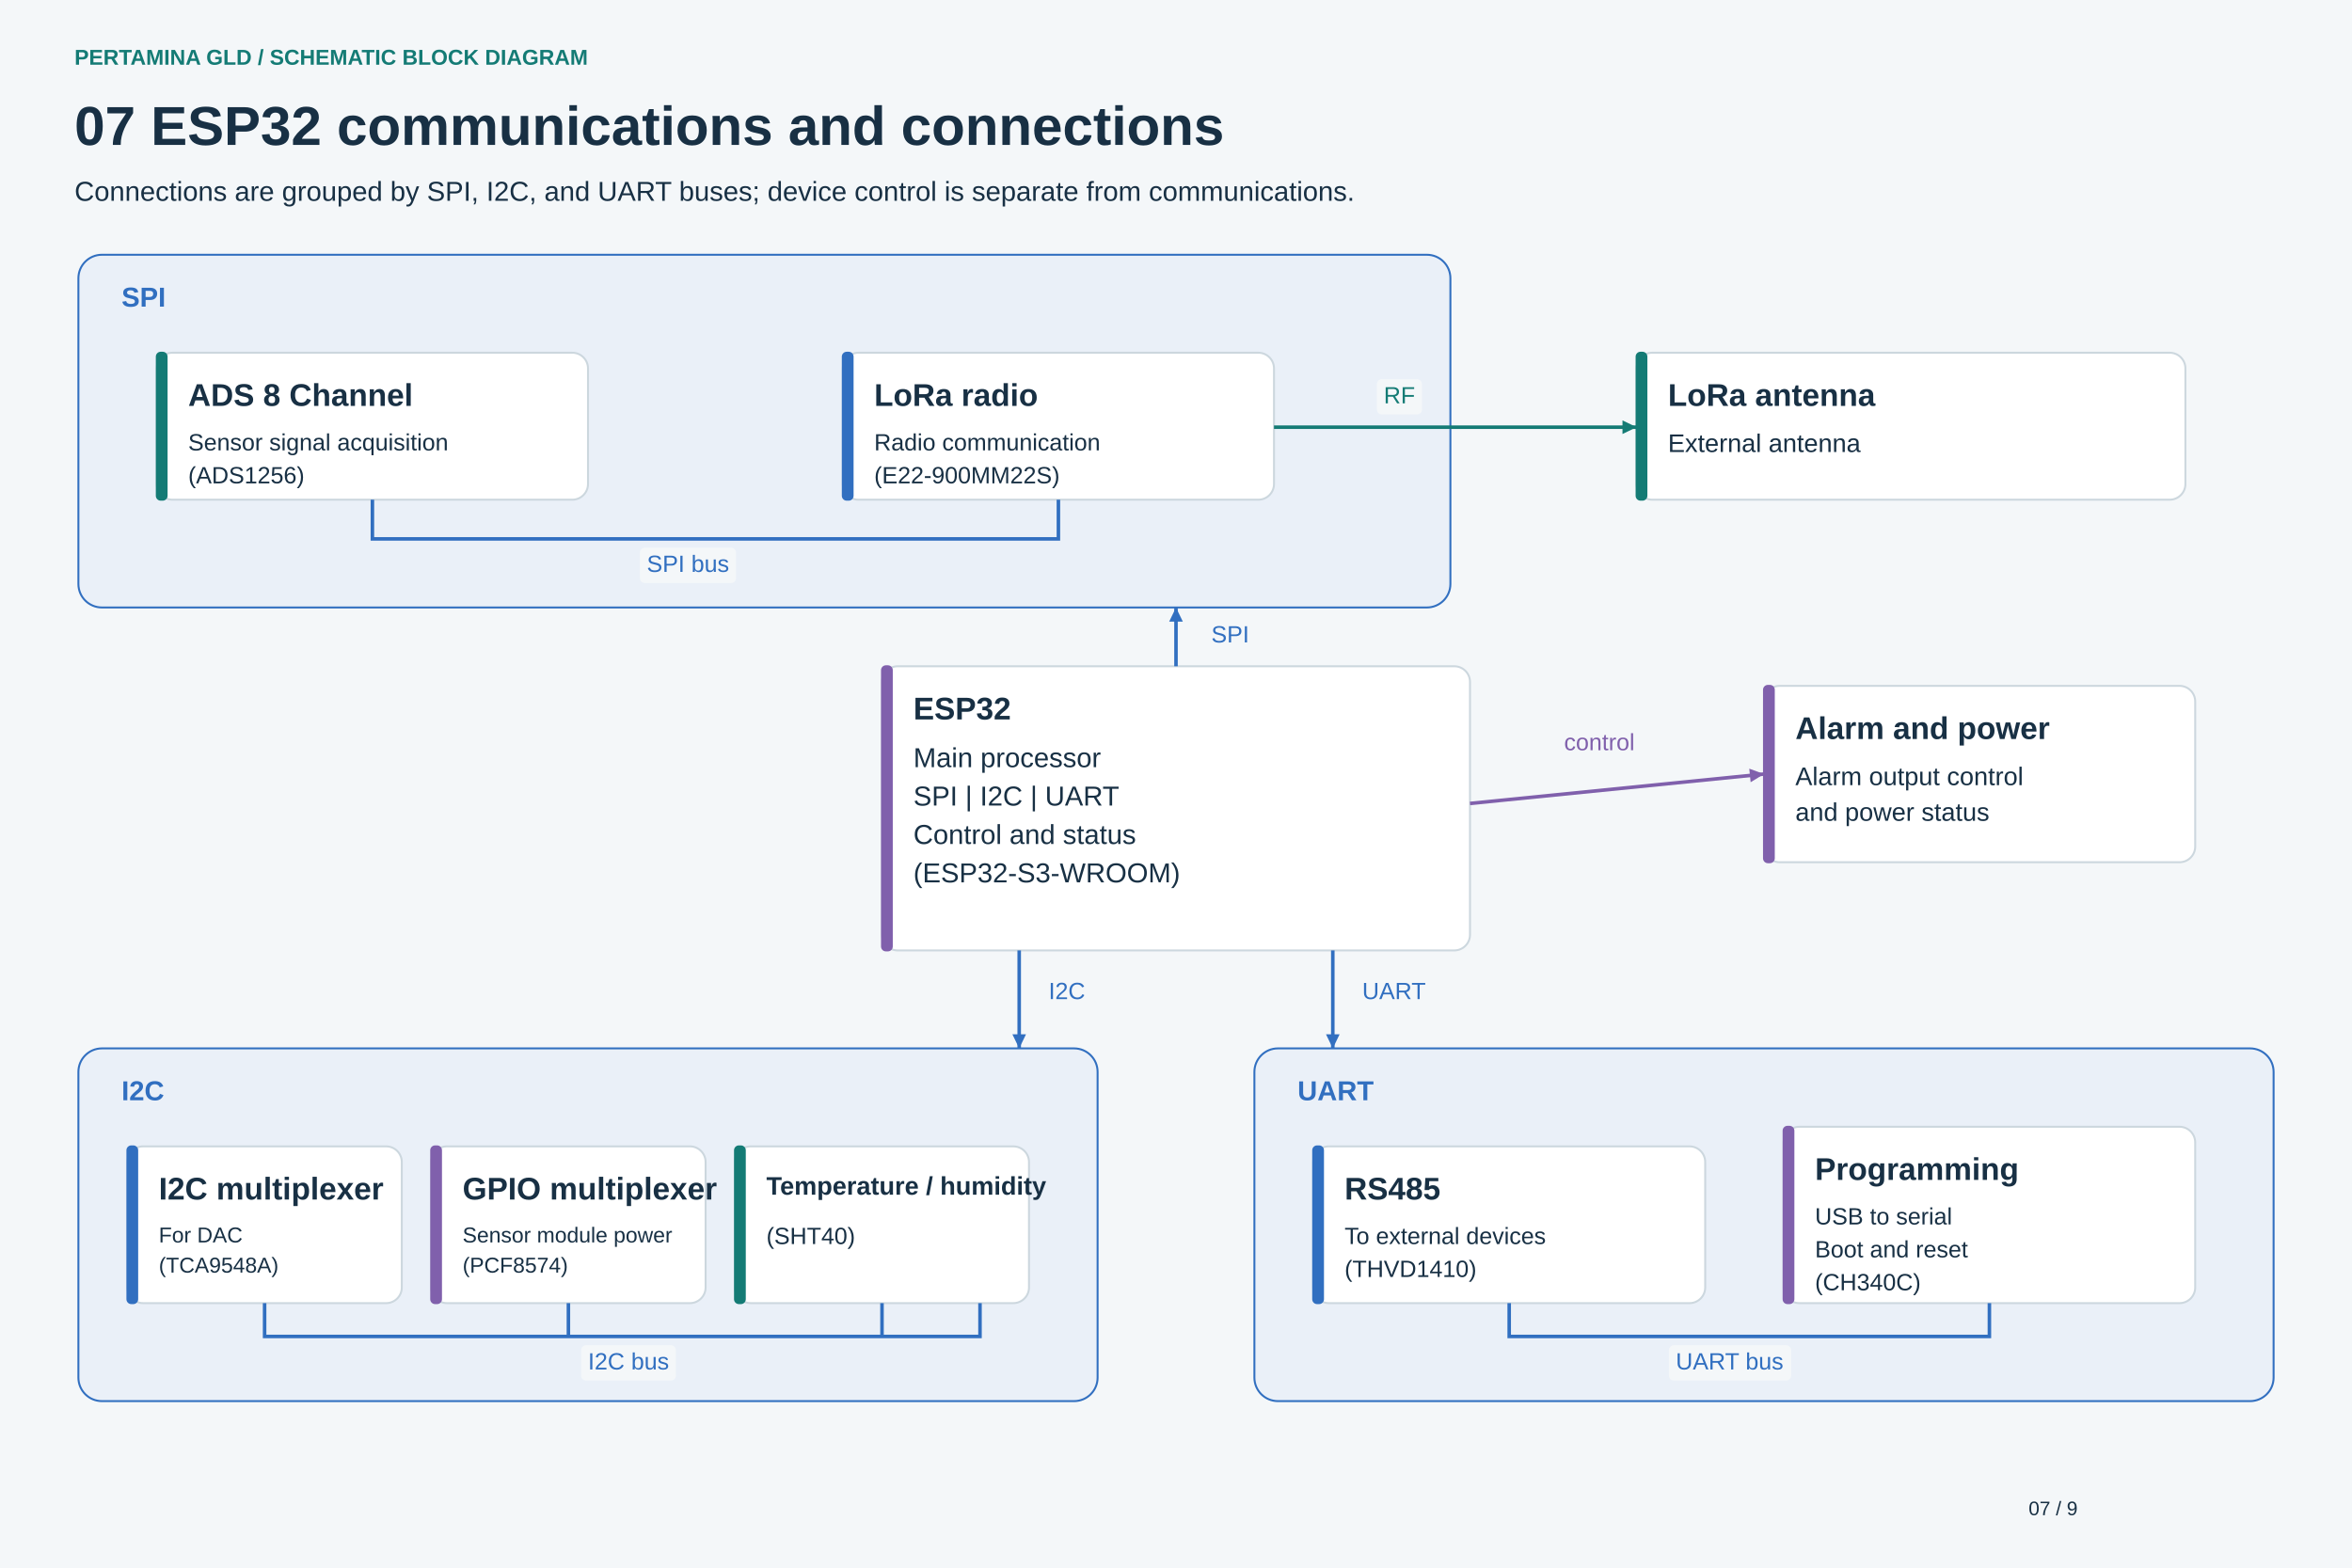
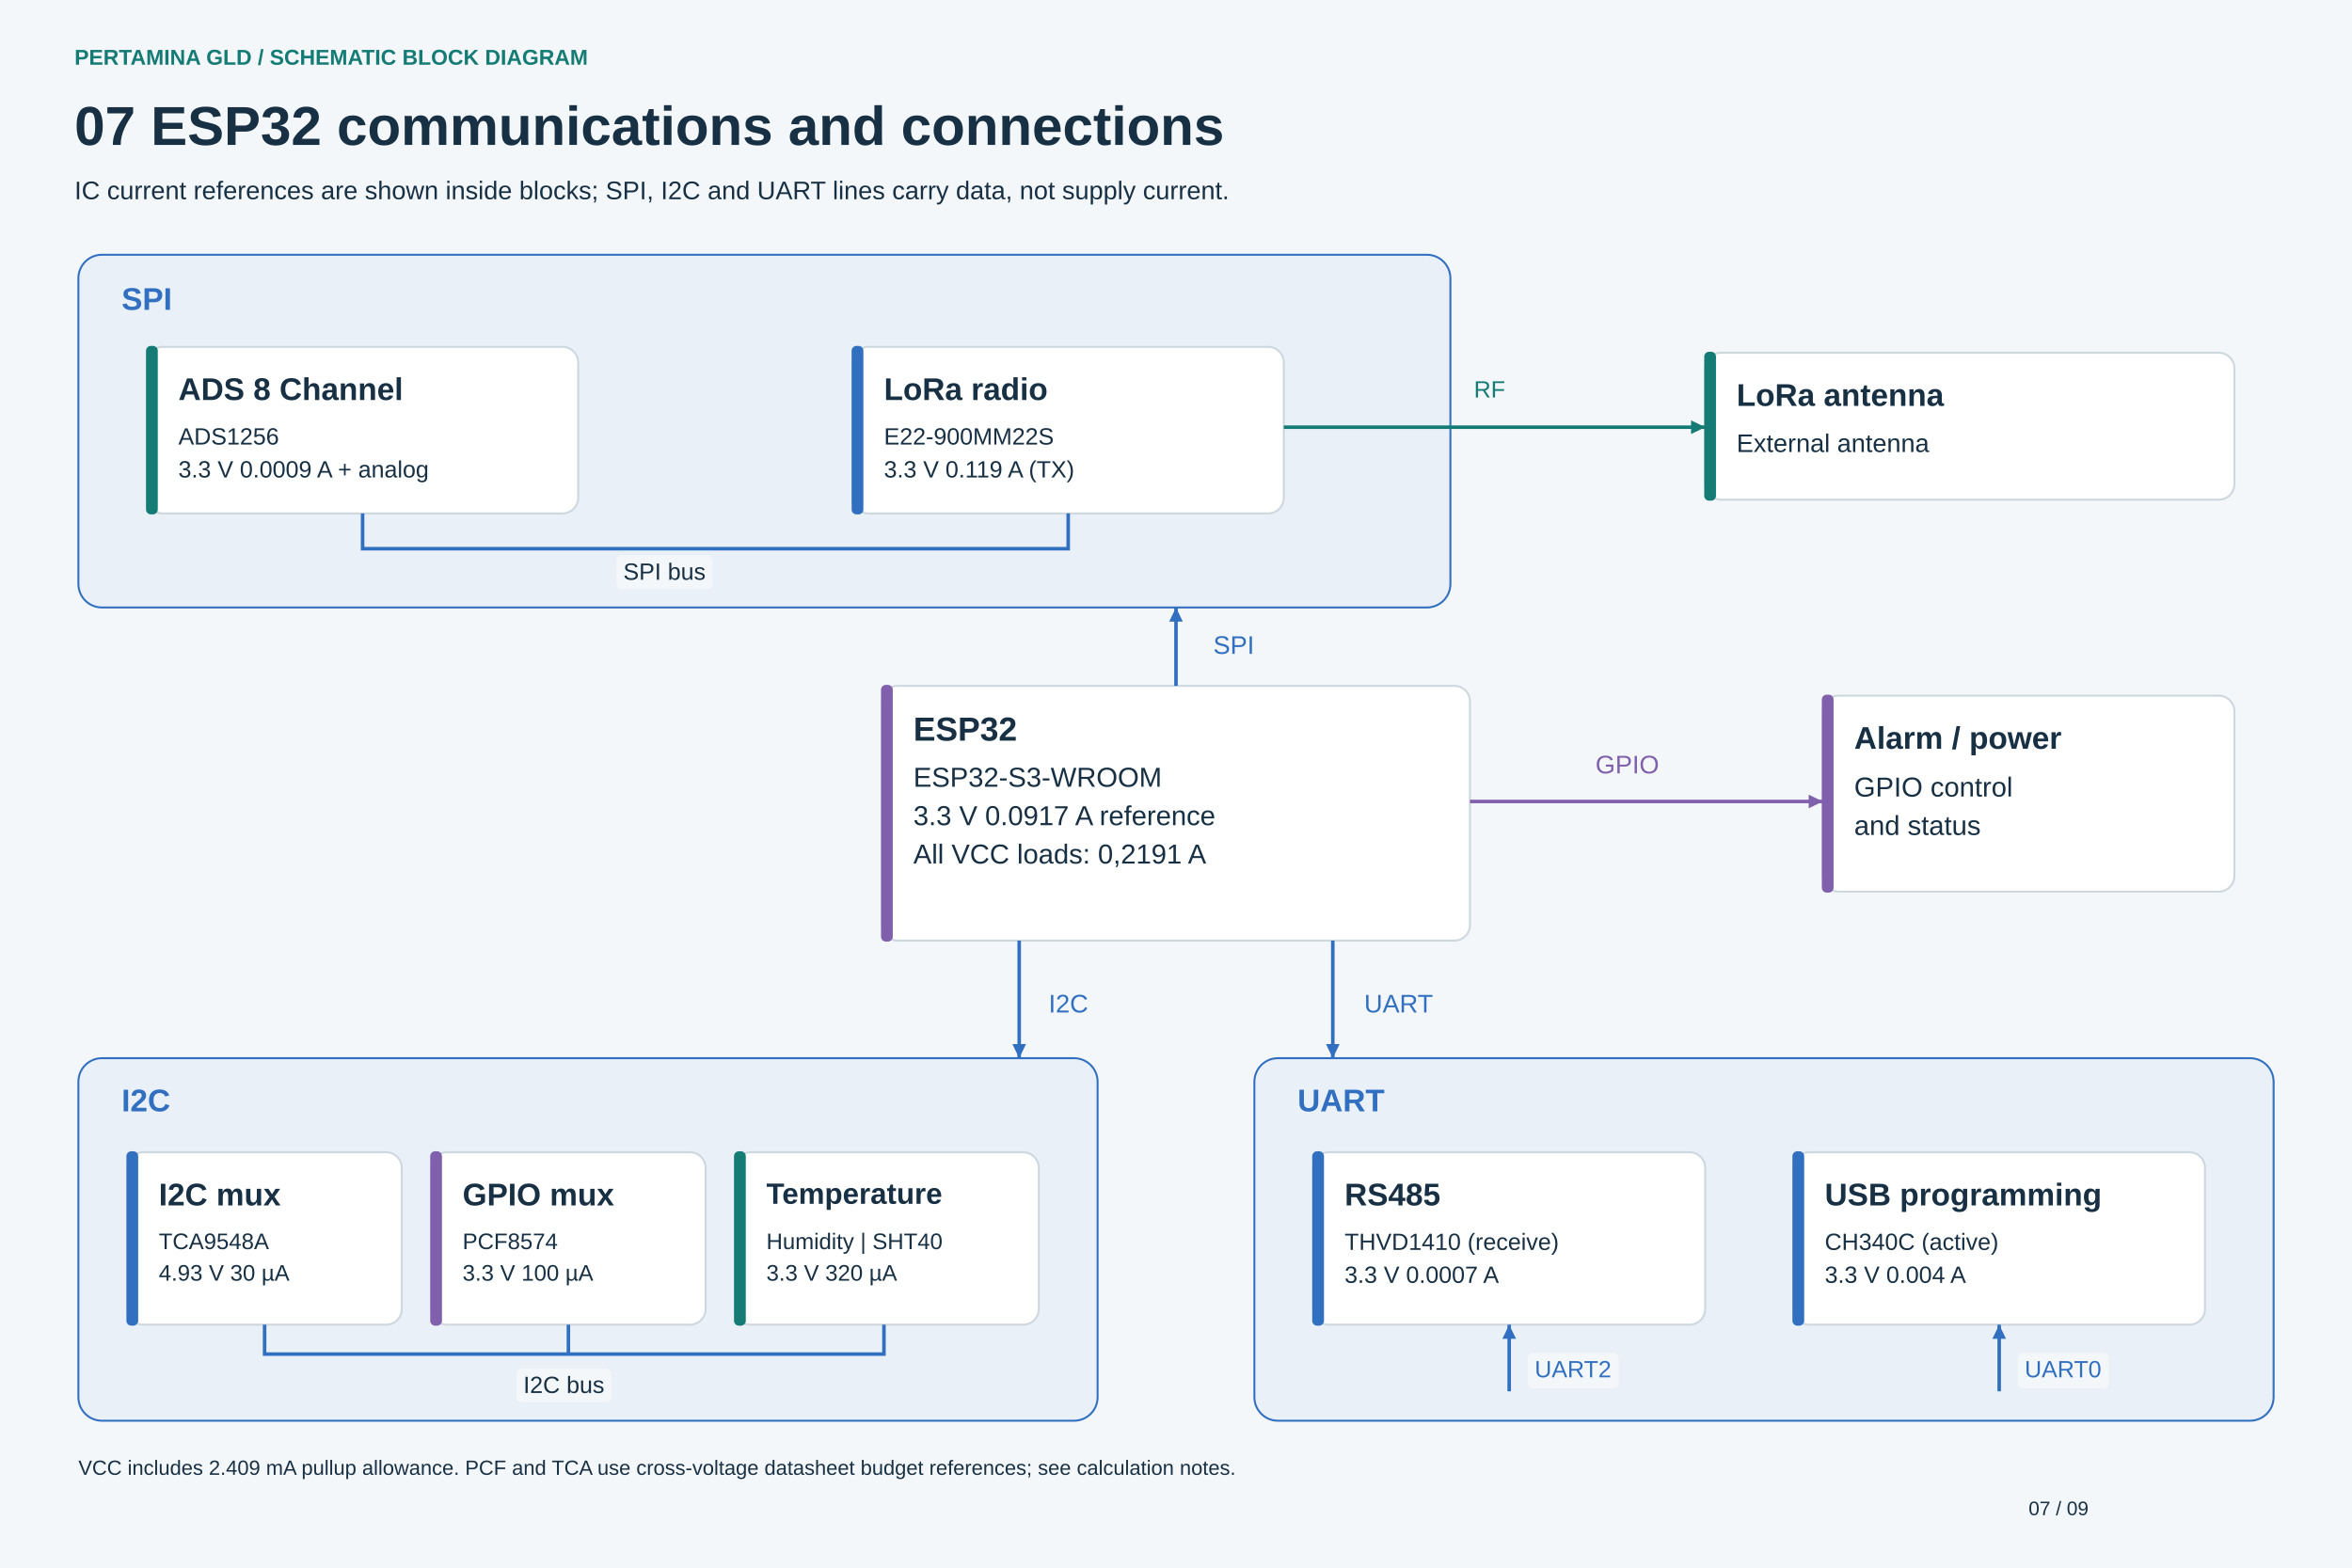
<svg xmlns="http://www.w3.org/2000/svg" viewBox="0 0 1200 800" width="1200" height="800">
  <rect x="0" y="0" width="1200" height="800" rx="0" fill="#F4F7F9" stroke="#F4F7F9" />
  <text x="38" y="33.02" font-family="Arial,sans-serif" font-size="11" font-weight="700" fill="#147B75">PERTAMINA GLD   /   SCHEMATIC BLOCK DIAGRAM</text>
  <text x="38" y="73.96" font-family="Arial,sans-serif" font-size="28" font-weight="700" fill="#183044">07  ESP32 communications and connections</text>
-   <text x="38" y="102.48" font-family="Arial,sans-serif" font-size="14" font-weight="400" fill="#183044">Connections are grouped by SPI, I2C, and UART buses; device control is separate from communications.</text>
+   <text x="38" y="101.66" font-family="Arial,sans-serif" font-size="13" font-weight="400" fill="#183044">IC current references are shown inside blocks; SPI, I2C and UART lines carry data, not supply current.</text>
  <rect x="40" y="130" width="700" height="180" rx="12" fill="#EAF0F8" stroke="#316FC0" />
-   <text x="62" y="156.48" font-family="Arial,sans-serif" font-size="14" font-weight="700" fill="#316FC0">SPI</text>
-   <rect x="80" y="180" width="220" height="75" rx="8" fill="white" stroke="#CCD7DE" />
-   <rect x="80" y="180" width="5" height="75" rx="2" fill="#147B75" stroke="#147B75" />
-   <text x="96" y="207.12" font-family="Arial,sans-serif" font-size="16" font-weight="700" fill="#183044">ADS 8 Channel</text>
-   <text x="96" y="229.84" font-family="Arial,sans-serif" font-size="12" font-weight="400" fill="#183044">Sensor signal acquisition</text>
-   <text x="96" y="246.64" font-family="Arial,sans-serif" font-size="12" font-weight="400" fill="#183044">(ADS1256)</text>
-   <rect x="430" y="180" width="220" height="75" rx="8" fill="white" stroke="#CCD7DE" />
-   <rect x="430" y="180" width="5" height="75" rx="2" fill="#316FC0" stroke="#316FC0" />
-   <text x="446" y="207.12" font-family="Arial,sans-serif" font-size="16" font-weight="700" fill="#183044">LoRa radio</text>
-   <text x="446" y="229.84" font-family="Arial,sans-serif" font-size="12" font-weight="400" fill="#183044">Radio communication</text>
-   <text x="446" y="246.64" font-family="Arial,sans-serif" font-size="12" font-weight="400" fill="#183044">(E22-900MM22S)</text>
-   <rect x="835" y="180" width="280" height="75" rx="8" fill="white" stroke="#CCD7DE" />
-   <rect x="835" y="180" width="5" height="75" rx="2" fill="#147B75" stroke="#147B75" />
-   <text x="851" y="207.12" font-family="Arial,sans-serif" font-size="16" font-weight="700" fill="#183044">LoRa antenna</text>
-   <text x="851" y="230.66" font-family="Arial,sans-serif" font-size="13" font-weight="400" fill="#183044">External antenna</text>
-   <polyline points="650,218 835,218" fill="none" stroke="#147B75" stroke-width="1.8" />
-   <polygon points="835,218 827.796,221.48 827.796,214.52" fill="#147B75" />
-   <rect x="703" y="194" width="21.996" height="17" rx="2" fill="#F4F7F9" stroke="#F4F7F9" />
-   <text x="706" y="205.84" font-family="Arial,sans-serif" font-size="12" font-weight="400" fill="#147B75">RF</text>
-   <polyline points="190,255 190,275 540,275 540,255" fill="none" stroke="#316FC0" stroke-width="1.8" />
-   <rect x="327" y="280" width="48.023" height="17" rx="2" fill="#F4F7F9" stroke="#F4F7F9" />
-   <text x="330" y="291.84" font-family="Arial,sans-serif" font-size="12" font-weight="400" fill="#316FC0">SPI bus</text>
-   <rect x="450" y="340" width="300" height="145" rx="8" fill="white" stroke="#CCD7DE" />
-   <rect x="450" y="340" width="5" height="145" rx="2" fill="#8060AC" stroke="#8060AC" />
-   <text x="466" y="367.12" font-family="Arial,sans-serif" font-size="16" font-weight="700" fill="#183044">ESP32</text>
-   <text x="466" y="391.48" font-family="Arial,sans-serif" font-size="14" font-weight="400" fill="#183044">Main processor</text>
-   <text x="466" y="411.08" font-family="Arial,sans-serif" font-size="14" font-weight="400" fill="#183044">SPI | I2C | UART</text>
-   <text x="466" y="430.68" font-family="Arial,sans-serif" font-size="14" font-weight="400" fill="#183044">Control and status</text>
-   <text x="466" y="450.28" font-family="Arial,sans-serif" font-size="14" font-weight="400" fill="#183044">(ESP32-S3-WROOM)</text>
-   <polyline points="600,340 600,310" fill="none" stroke="#316FC0" stroke-width="1.8" />
+   <text x="62" y="158.12" font-family="Arial,sans-serif" font-size="16" font-weight="700" fill="#316FC0">SPI</text>
+   <rect x="75" y="177" width="220" height="85" rx="8" fill="white" stroke="#CCD7DE" />
+   <rect x="75" y="177" width="5" height="85" rx="2" fill="#147B75" stroke="#147B75" />
+   <text x="91" y="204.12" font-family="Arial,sans-serif" font-size="16" font-weight="700" fill="#183044">ADS 8 Channel</text>
+   <text x="91" y="226.84" font-family="Arial,sans-serif" font-size="12" font-weight="400" fill="#183044">ADS1256</text>
+   <text x="91" y="243.64" font-family="Arial,sans-serif" font-size="12" font-weight="400" fill="#183044">3.3 V 0.0009 A + analog</text>
+   <rect x="435" y="177" width="220" height="85" rx="8" fill="white" stroke="#CCD7DE" />
+   <rect x="435" y="177" width="5" height="85" rx="2" fill="#316FC0" stroke="#316FC0" />
+   <text x="451" y="204.12" font-family="Arial,sans-serif" font-size="16" font-weight="700" fill="#183044">LoRa radio</text>
+   <text x="451" y="226.84" font-family="Arial,sans-serif" font-size="12" font-weight="400" fill="#183044">E22-900MM22S</text>
+   <text x="451" y="243.64" font-family="Arial,sans-serif" font-size="12" font-weight="400" fill="#183044">3.3 V 0.119 A (TX)</text>
+   <rect x="870" y="180" width="270" height="75" rx="8" fill="white" stroke="#CCD7DE" />
+   <rect x="870" y="180" width="5" height="75" rx="2" fill="#147B75" stroke="#147B75" />
+   <text x="886" y="207.12" font-family="Arial,sans-serif" font-size="16" font-weight="700" fill="#183044">LoRa antenna</text>
+   <text x="886" y="230.66" font-family="Arial,sans-serif" font-size="13" font-weight="400" fill="#183044">External antenna</text>
+   <polyline points="655,218 870,218" fill="none" stroke="#147B75" stroke-width="1.8" />
+   <polygon points="870,218 862.796,221.48 862.796,214.52" fill="#147B75" />
+   <rect x="749" y="191" width="21.996" height="17" rx="2" fill="#F4F7F9" stroke="#F4F7F9" />
+   <text x="752" y="202.84" font-family="Arial,sans-serif" font-size="12" font-weight="400" fill="#147B75">RF</text>
+   <polyline points="185,262 185,280 545,280 545,262" fill="none" stroke="#316FC0" stroke-width="1.8" />
+   <rect x="315" y="284" width="48.023" height="16" rx="2" fill="#F4F7F9" stroke="#F4F7F9" />
+   <text x="318" y="295.84" font-family="Arial,sans-serif" font-size="12" font-weight="400" fill="#183044">SPI bus</text>
+   <rect x="450" y="350" width="300" height="130" rx="8" fill="white" stroke="#CCD7DE" />
+   <rect x="450" y="350" width="5" height="130" rx="2" fill="#8060AC" stroke="#8060AC" />
+   <text x="466" y="377.94" font-family="Arial,sans-serif" font-size="17" font-weight="700" fill="#183044">ESP32</text>
+   <text x="466" y="401.48" font-family="Arial,sans-serif" font-size="14" font-weight="400" fill="#183044">ESP32-S3-WROOM</text>
+   <text x="466" y="421.08" font-family="Arial,sans-serif" font-size="14" font-weight="400" fill="#183044">3.3 V 0.0917 A reference</text>
+   <text x="466" y="440.68" font-family="Arial,sans-serif" font-size="14" font-weight="400" fill="#183044">All VCC loads: 0,2191 A</text>
+   <polyline points="600,350 600,310" fill="none" stroke="#316FC0" stroke-width="1.8" />
  <polygon points="600,310 603.48,317.204 596.52,317.204" fill="#316FC0" />
-   <rect x="615" y="316" width="25.342" height="17" rx="2" fill="#F4F7F9" stroke="#F4F7F9" />
-   <text x="618" y="327.84" font-family="Arial,sans-serif" font-size="12" font-weight="400" fill="#316FC0">SPI</text>
-   <rect x="40" y="535" width="520" height="180" rx="12" fill="#EAF0F8" stroke="#316FC0" />
-   <text x="62" y="561.48" font-family="Arial,sans-serif" font-size="14" font-weight="700" fill="#316FC0">I2C</text>
-   <rect x="65" y="585" width="140" height="80" rx="8" fill="white" stroke="#CCD7DE" />
-   <rect x="65" y="585" width="5" height="80" rx="2" fill="#316FC0" stroke="#316FC0" />
-   <text x="81" y="612.12" font-family="Arial,sans-serif" font-size="16" font-weight="700" fill="#183044">I2C multiplexer</text>
-   <text x="81" y="634.02" font-family="Arial,sans-serif" font-size="11" font-weight="400" fill="#183044">For DAC</text>
-   <text x="81" y="649.42" font-family="Arial,sans-serif" font-size="11" font-weight="400" fill="#183044">(TCA9548A)</text>
-   <rect x="220" y="585" width="140" height="80" rx="8" fill="white" stroke="#CCD7DE" />
-   <rect x="220" y="585" width="5" height="80" rx="2" fill="#8060AC" stroke="#8060AC" />
-   <text x="236" y="612.12" font-family="Arial,sans-serif" font-size="16" font-weight="700" fill="#183044">GPIO multiplexer</text>
-   <text x="236" y="634.02" font-family="Arial,sans-serif" font-size="11" font-weight="400" fill="#183044">Sensor module power</text>
-   <text x="236" y="649.42" font-family="Arial,sans-serif" font-size="11" font-weight="400" fill="#183044">(PCF8574)</text>
-   <rect x="375" y="585" width="150" height="80" rx="8" fill="white" stroke="#CCD7DE" />
-   <rect x="375" y="585" width="5" height="80" rx="2" fill="#147B75" stroke="#147B75" />
-   <text x="391" y="609.66" font-family="Arial,sans-serif" font-size="13" font-weight="700" fill="#183044">Temperature / humidity</text>
-   <text x="391" y="634.84" font-family="Arial,sans-serif" font-size="12" font-weight="400" fill="#183044">(SHT40)</text>
-   <polyline points="135,665 135,682 500,682 500,665" fill="none" stroke="#316FC0" stroke-width="1.8" />
-   <rect x="297" y="687" width="47.355" height="17" rx="2" fill="#F4F7F9" stroke="#F4F7F9" />
-   <text x="300" y="698.84" font-family="Arial,sans-serif" font-size="12" font-weight="400" fill="#316FC0">I2C bus</text>
-   <polyline points="290,665 290,682" fill="none" stroke="#316FC0" stroke-width="1.8" />
-   <polyline points="450,665 450,682" fill="none" stroke="#316FC0" stroke-width="1.8" />
-   <rect x="640" y="535" width="520" height="180" rx="12" fill="#EAF0F8" stroke="#316FC0" />
-   <text x="662" y="561.48" font-family="Arial,sans-serif" font-size="14" font-weight="700" fill="#316FC0">UART</text>
-   <rect x="670" y="585" width="200" height="80" rx="8" fill="white" stroke="#CCD7DE" />
-   <rect x="670" y="585" width="5" height="80" rx="2" fill="#316FC0" stroke="#316FC0" />
-   <text x="686" y="612.12" font-family="Arial,sans-serif" font-size="16" font-weight="700" fill="#183044">RS485</text>
-   <text x="686" y="634.84" font-family="Arial,sans-serif" font-size="12" font-weight="400" fill="#183044">To external devices</text>
-   <text x="686" y="651.64" font-family="Arial,sans-serif" font-size="12" font-weight="400" fill="#183044">(THVD1410)</text>
-   <rect x="910" y="575" width="210" height="90" rx="8" fill="white" stroke="#CCD7DE" />
-   <rect x="910" y="575" width="5" height="90" rx="2" fill="#8060AC" stroke="#8060AC" />
-   <text x="926" y="602.12" font-family="Arial,sans-serif" font-size="16" font-weight="700" fill="#183044">Programming</text>
-   <text x="926" y="624.84" font-family="Arial,sans-serif" font-size="12" font-weight="400" fill="#183044">USB to serial</text>
-   <text x="926" y="641.64" font-family="Arial,sans-serif" font-size="12" font-weight="400" fill="#183044">Boot and reset</text>
-   <text x="926" y="658.44" font-family="Arial,sans-serif" font-size="12" font-weight="400" fill="#183044">(CH340C)</text>
-   <polyline points="770,665 770,682 1015,682 1015,665" fill="none" stroke="#316FC0" stroke-width="1.8" />
-   <rect x="852" y="687" width="61.348" height="17" rx="2" fill="#F4F7F9" stroke="#F4F7F9" />
-   <text x="855" y="698.84" font-family="Arial,sans-serif" font-size="12" font-weight="400" fill="#316FC0">UART bus</text>
-   <polyline points="520,485 520,535" fill="none" stroke="#316FC0" stroke-width="1.8" />
-   <polygon points="520,535 516.52,527.796 523.48,527.796" fill="#316FC0" />
-   <rect x="532" y="498" width="24.674" height="17" rx="2" fill="#F4F7F9" stroke="#F4F7F9" />
-   <text x="535" y="509.84" font-family="Arial,sans-serif" font-size="12" font-weight="400" fill="#316FC0">I2C</text>
-   <polyline points="680,485 680,535" fill="none" stroke="#316FC0" stroke-width="1.8" />
-   <polygon points="680,535 676.52,527.796 683.48,527.796" fill="#316FC0" />
-   <rect x="692" y="498" width="38.666" height="17" rx="2" fill="#F4F7F9" stroke="#F4F7F9" />
-   <text x="695" y="509.84" font-family="Arial,sans-serif" font-size="12" font-weight="400" fill="#316FC0">UART</text>
-   <rect x="900" y="350" width="220" height="90" rx="8" fill="white" stroke="#CCD7DE" />
-   <rect x="900" y="350" width="5" height="90" rx="2" fill="#8060AC" stroke="#8060AC" />
-   <text x="916" y="377.12" font-family="Arial,sans-serif" font-size="16" font-weight="700" fill="#183044">Alarm and power</text>
-   <text x="916" y="400.66" font-family="Arial,sans-serif" font-size="13" font-weight="400" fill="#183044">Alarm output control</text>
-   <text x="916" y="418.86" font-family="Arial,sans-serif" font-size="13" font-weight="400" fill="#183044">and power status</text>
-   <polyline points="750,410 900,395" fill="none" stroke="#8060AC" stroke-width="1.8" />
-   <polygon points="900,395 893.178,399.179 892.486,392.254" fill="#8060AC" />
-   <rect x="795" y="371" width="42.018" height="17" rx="2" fill="#F4F7F9" stroke="#F4F7F9" />
-   <text x="798" y="382.84" font-family="Arial,sans-serif" font-size="12" font-weight="400" fill="#8060AC">control</text>
-   <text x="1035" y="773.2" font-family="Arial,sans-serif" font-size="10" font-weight="400" fill="#183044">07 / 9</text>
+   <rect x="616" y="321" width="26.954" height="18" rx="2" fill="#F4F7F9" stroke="#F4F7F9" />
+   <text x="619" y="333.66" font-family="Arial,sans-serif" font-size="13" font-weight="400" fill="#316FC0">SPI</text>
+   <rect x="40" y="540" width="520" height="185" rx="12" fill="#EAF0F8" stroke="#316FC0" />
+   <text x="62" y="567.12" font-family="Arial,sans-serif" font-size="16" font-weight="700" fill="#316FC0">I2C</text>
+   <rect x="65" y="588" width="140" height="88" rx="8" fill="white" stroke="#CCD7DE" />
+   <rect x="65" y="588" width="5" height="88" rx="2" fill="#316FC0" stroke="#316FC0" />
+   <text x="81" y="615.12" font-family="Arial,sans-serif" font-size="16" font-weight="700" fill="#183044">I2C mux</text>
+   <text x="81" y="637.43" font-family="Arial,sans-serif" font-size="11.5" font-weight="400" fill="#183044">TCA9548A</text>
+   <text x="81" y="653.53" font-family="Arial,sans-serif" font-size="11.5" font-weight="400" fill="#183044">4.93 V 30 µA</text>
+   <rect x="220" y="588" width="140" height="88" rx="8" fill="white" stroke="#CCD7DE" />
+   <rect x="220" y="588" width="5" height="88" rx="2" fill="#8060AC" stroke="#8060AC" />
+   <text x="236" y="615.12" font-family="Arial,sans-serif" font-size="16" font-weight="700" fill="#183044">GPIO mux</text>
+   <text x="236" y="637.43" font-family="Arial,sans-serif" font-size="11.5" font-weight="400" fill="#183044">PCF8574</text>
+   <text x="236" y="653.53" font-family="Arial,sans-serif" font-size="11.5" font-weight="400" fill="#183044">3.3 V 100 µA</text>
+   <rect x="375" y="588" width="155" height="88" rx="8" fill="white" stroke="#CCD7DE" />
+   <rect x="375" y="588" width="5" height="88" rx="2" fill="#147B75" stroke="#147B75" />
+   <text x="391" y="614.3" font-family="Arial,sans-serif" font-size="15" font-weight="700" fill="#183044">Temperature</text>
+   <text x="391" y="637.43" font-family="Arial,sans-serif" font-size="11.5" font-weight="400" fill="#183044">Humidity | SHT40</text>
+   <text x="391" y="653.53" font-family="Arial,sans-serif" font-size="11.5" font-weight="400" fill="#183044">3.3 V 320 µA</text>
+   <polyline points="135,676 135,691 451,691 451,676" fill="none" stroke="#316FC0" stroke-width="1.8" />
+   <polyline points="290,676 290,691" fill="none" stroke="#316FC0" stroke-width="1.8" />
+   <rect x="264" y="699" width="47.355" height="16" rx="2" fill="#F4F7F9" stroke="#F4F7F9" />
+   <text x="267" y="710.84" font-family="Arial,sans-serif" font-size="12" font-weight="400" fill="#183044">I2C bus</text>
+   <rect x="640" y="540" width="520" height="185" rx="12" fill="#EAF0F8" stroke="#316FC0" />
+   <text x="662" y="567.12" font-family="Arial,sans-serif" font-size="16" font-weight="700" fill="#316FC0">UART</text>
+   <rect x="670" y="588" width="200" height="88" rx="8" fill="white" stroke="#CCD7DE" />
+   <rect x="670" y="588" width="5" height="88" rx="2" fill="#316FC0" stroke="#316FC0" />
+   <text x="686" y="615.12" font-family="Arial,sans-serif" font-size="16" font-weight="700" fill="#183044">RS485</text>
+   <text x="686" y="637.84" font-family="Arial,sans-serif" font-size="12" font-weight="400" fill="#183044">THVD1410 (receive)</text>
+   <text x="686" y="654.64" font-family="Arial,sans-serif" font-size="12" font-weight="400" fill="#183044">3.3 V 0.0007 A</text>
+   <rect x="915" y="588" width="210" height="88" rx="8" fill="white" stroke="#CCD7DE" />
+   <rect x="915" y="588" width="5" height="88" rx="2" fill="#316FC0" stroke="#316FC0" />
+   <text x="931" y="615.12" font-family="Arial,sans-serif" font-size="16" font-weight="700" fill="#183044">USB programming</text>
+   <text x="931" y="637.84" font-family="Arial,sans-serif" font-size="12" font-weight="400" fill="#183044">CH340C (active)</text>
+   <text x="931" y="654.64" font-family="Arial,sans-serif" font-size="12" font-weight="400" fill="#183044">3.3 V 0.004 A</text>
+   <polyline points="770,710 770,676" fill="none" stroke="#316FC0" stroke-width="1.8" />
+   <polygon points="770,676 773.48,683.204 766.52,683.204" fill="#316FC0" />
+   <rect x="780" y="691" width="45.34" height="17" rx="2" fill="#F4F7F9" stroke="#F4F7F9" />
+   <text x="783" y="702.84" font-family="Arial,sans-serif" font-size="12" font-weight="400" fill="#316FC0">UART2</text>
+   <polyline points="1020,710 1020,676" fill="none" stroke="#316FC0" stroke-width="1.8" />
+   <polygon points="1020,676 1023.48,683.204 1016.52,683.204" fill="#316FC0" />
+   <rect x="1030" y="691" width="45.34" height="17" rx="2" fill="#F4F7F9" stroke="#F4F7F9" />
+   <text x="1033" y="702.84" font-family="Arial,sans-serif" font-size="12" font-weight="400" fill="#316FC0">UART0</text>
+   <polyline points="520,480 520,540" fill="none" stroke="#316FC0" stroke-width="1.8" />
+   <polygon points="520,540 516.52,532.796 523.48,532.796" fill="#316FC0" />
+   <rect x="532" y="504" width="26.23" height="18" rx="2" fill="#F4F7F9" stroke="#F4F7F9" />
+   <text x="535" y="516.66" font-family="Arial,sans-serif" font-size="13" font-weight="400" fill="#316FC0">I2C</text>
+   <polyline points="680,480 680,540" fill="none" stroke="#316FC0" stroke-width="1.8" />
+   <polygon points="680,540 676.52,532.796 683.48,532.796" fill="#316FC0" />
+   <rect x="693" y="504" width="41.388" height="18" rx="2" fill="#F4F7F9" stroke="#F4F7F9" />
+   <text x="696" y="516.66" font-family="Arial,sans-serif" font-size="13" font-weight="400" fill="#316FC0">UART</text>
+   <rect x="930" y="355" width="210" height="100" rx="8" fill="white" stroke="#CCD7DE" />
+   <rect x="930" y="355" width="5" height="100" rx="2" fill="#8060AC" stroke="#8060AC" />
+   <text x="946" y="382.12" font-family="Arial,sans-serif" font-size="16" font-weight="700" fill="#183044">Alarm / power</text>
+   <text x="946" y="406.48" font-family="Arial,sans-serif" font-size="14" font-weight="400" fill="#183044">GPIO control</text>
+   <text x="946" y="426.08" font-family="Arial,sans-serif" font-size="14" font-weight="400" fill="#183044">and status</text>
+   <polyline points="750,409 930,409" fill="none" stroke="#8060AC" stroke-width="1.8" />
+   <polygon points="930,409 922.796,412.48 922.796,405.52" fill="#8060AC" />
+   <rect x="811" y="382" width="38.506" height="18" rx="2" fill="#F4F7F9" stroke="#F4F7F9" />
+   <text x="814" y="394.66" font-family="Arial,sans-serif" font-size="13" font-weight="400" fill="#8060AC">GPIO</text>
+   <rect x="37" y="742.0" width="597.83" height="14.5" rx="2" fill="#F4F7F9" stroke="#F4F7F9" />
+   <text x="40" y="752.61" font-family="Arial,sans-serif" font-size="10.5" font-weight="400" fill="#183044">VCC includes 2.409 mA pullup allowance. PCF and TCA use cross-voltage datasheet budget references; see calculation notes.</text>
+   <text x="1035" y="773.2" font-family="Arial,sans-serif" font-size="10" font-weight="400" fill="#183044">07 / 09</text>
</svg>
